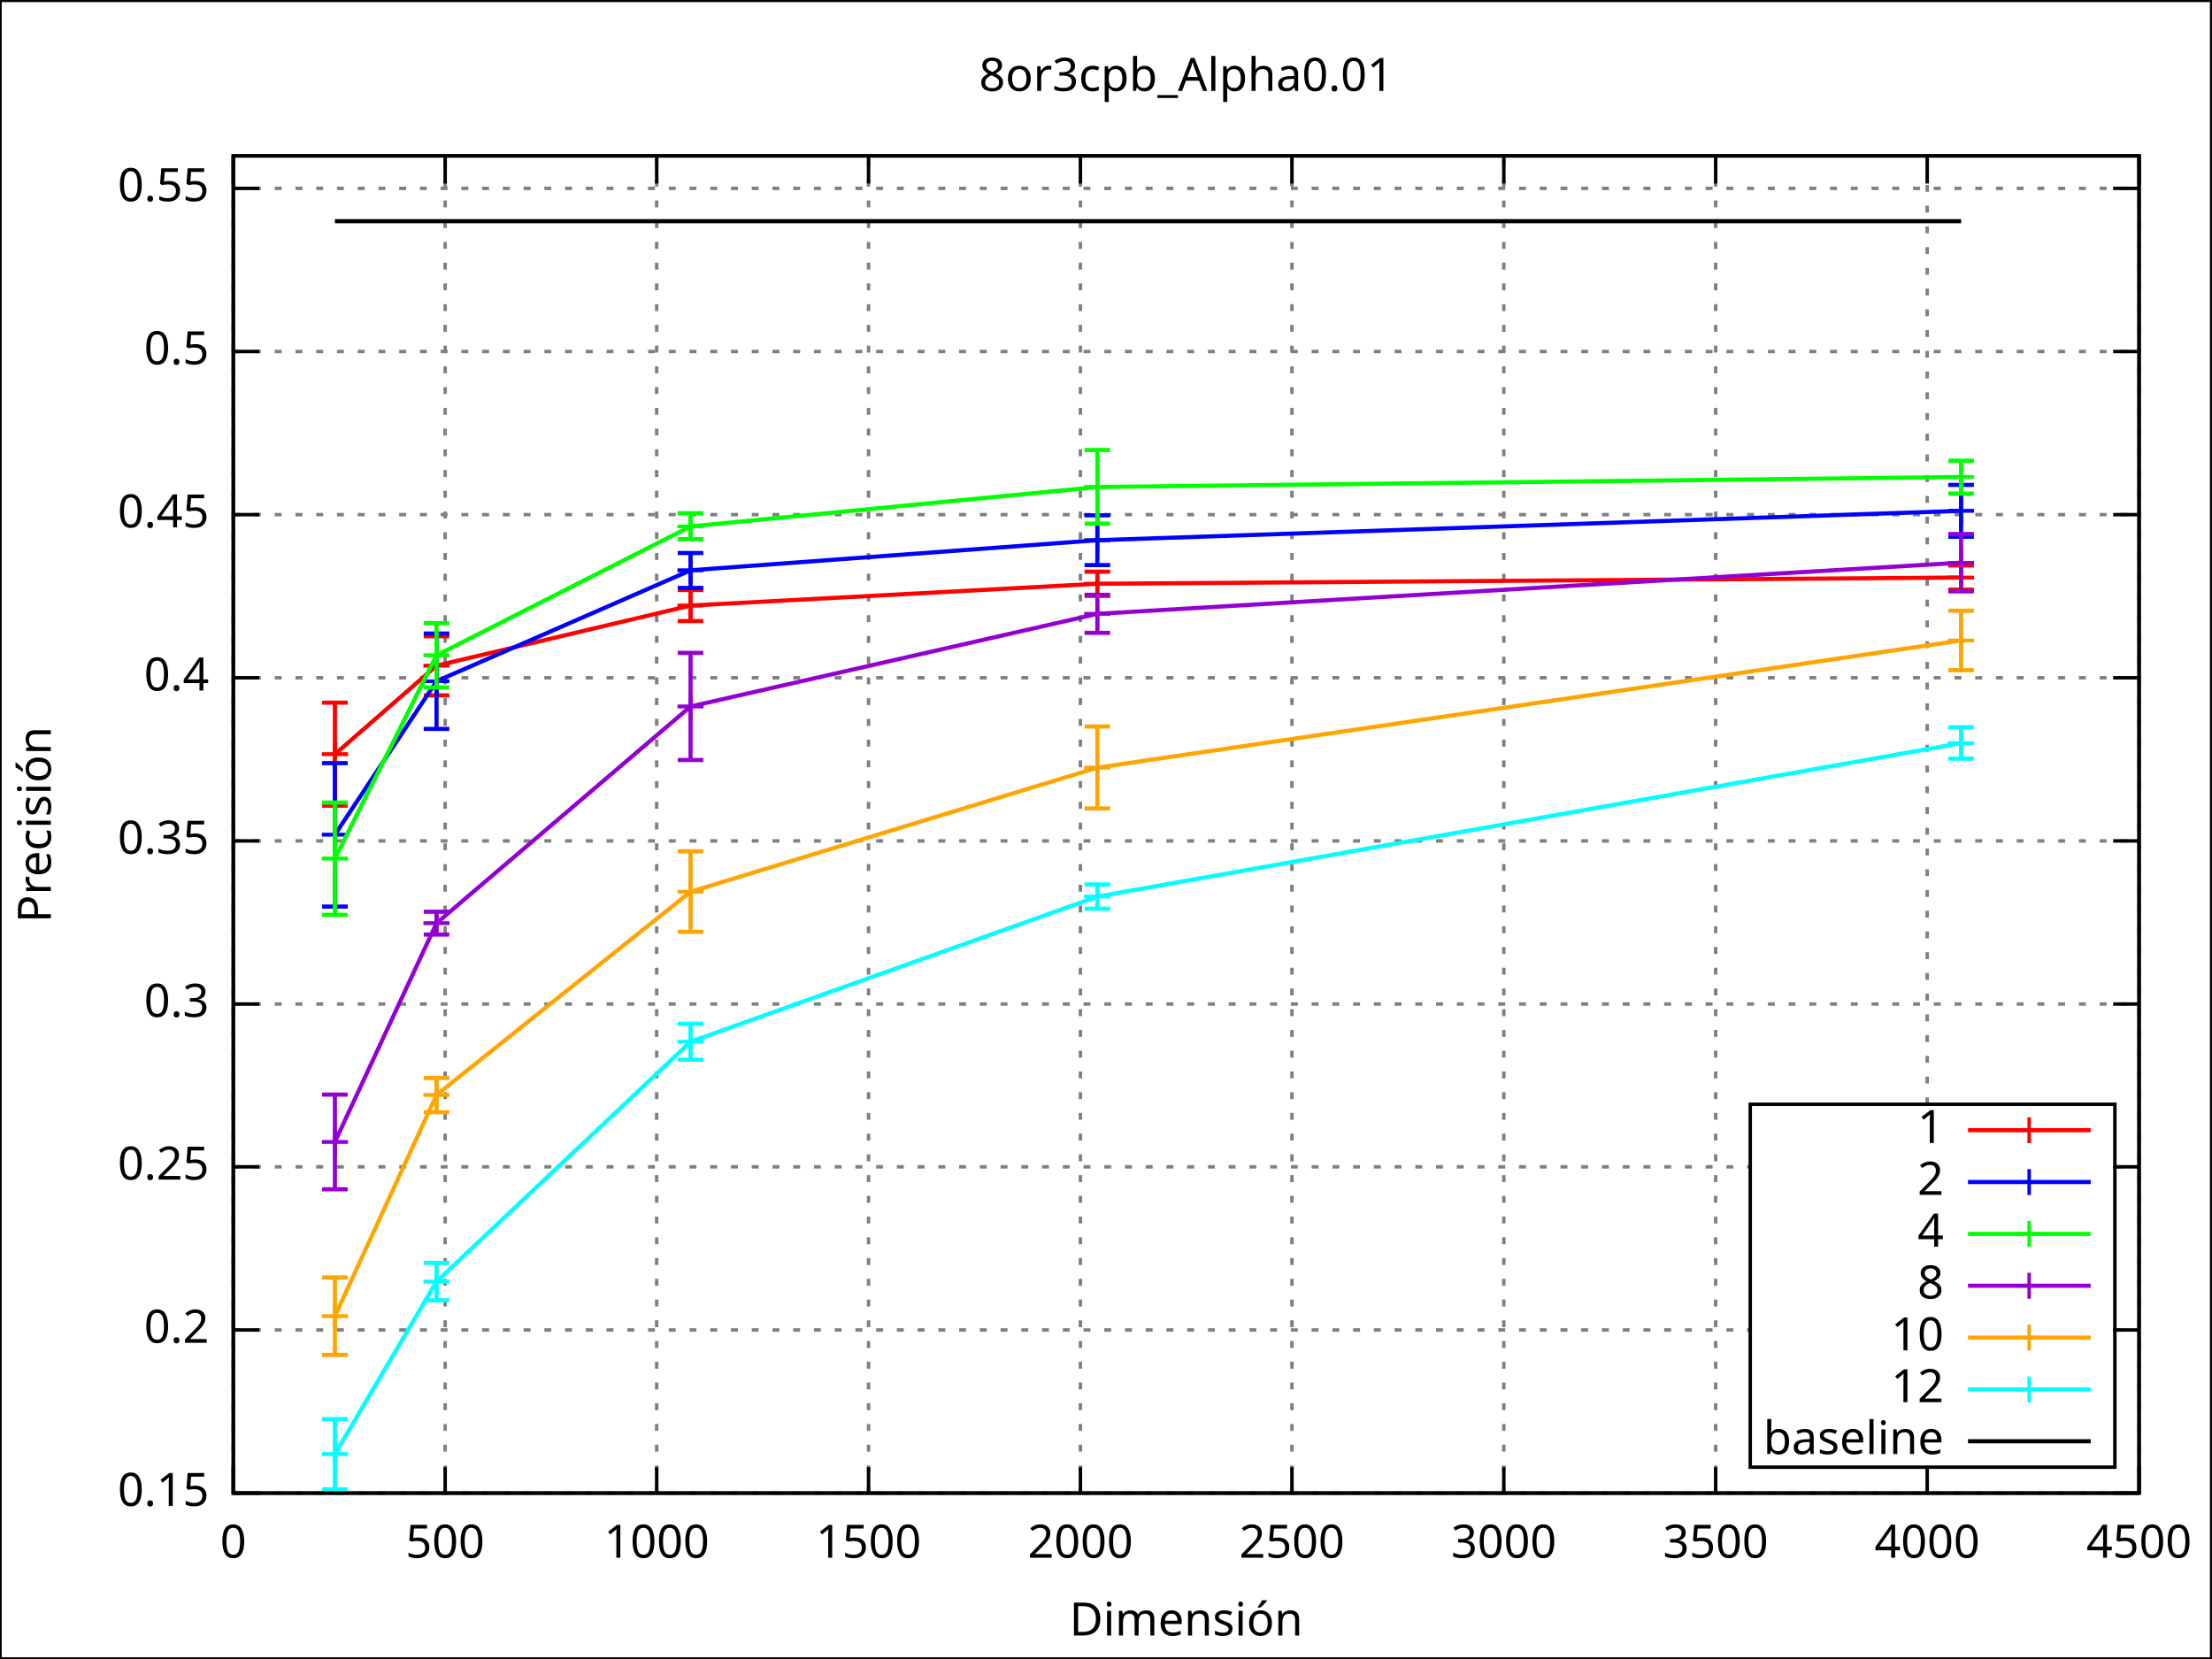
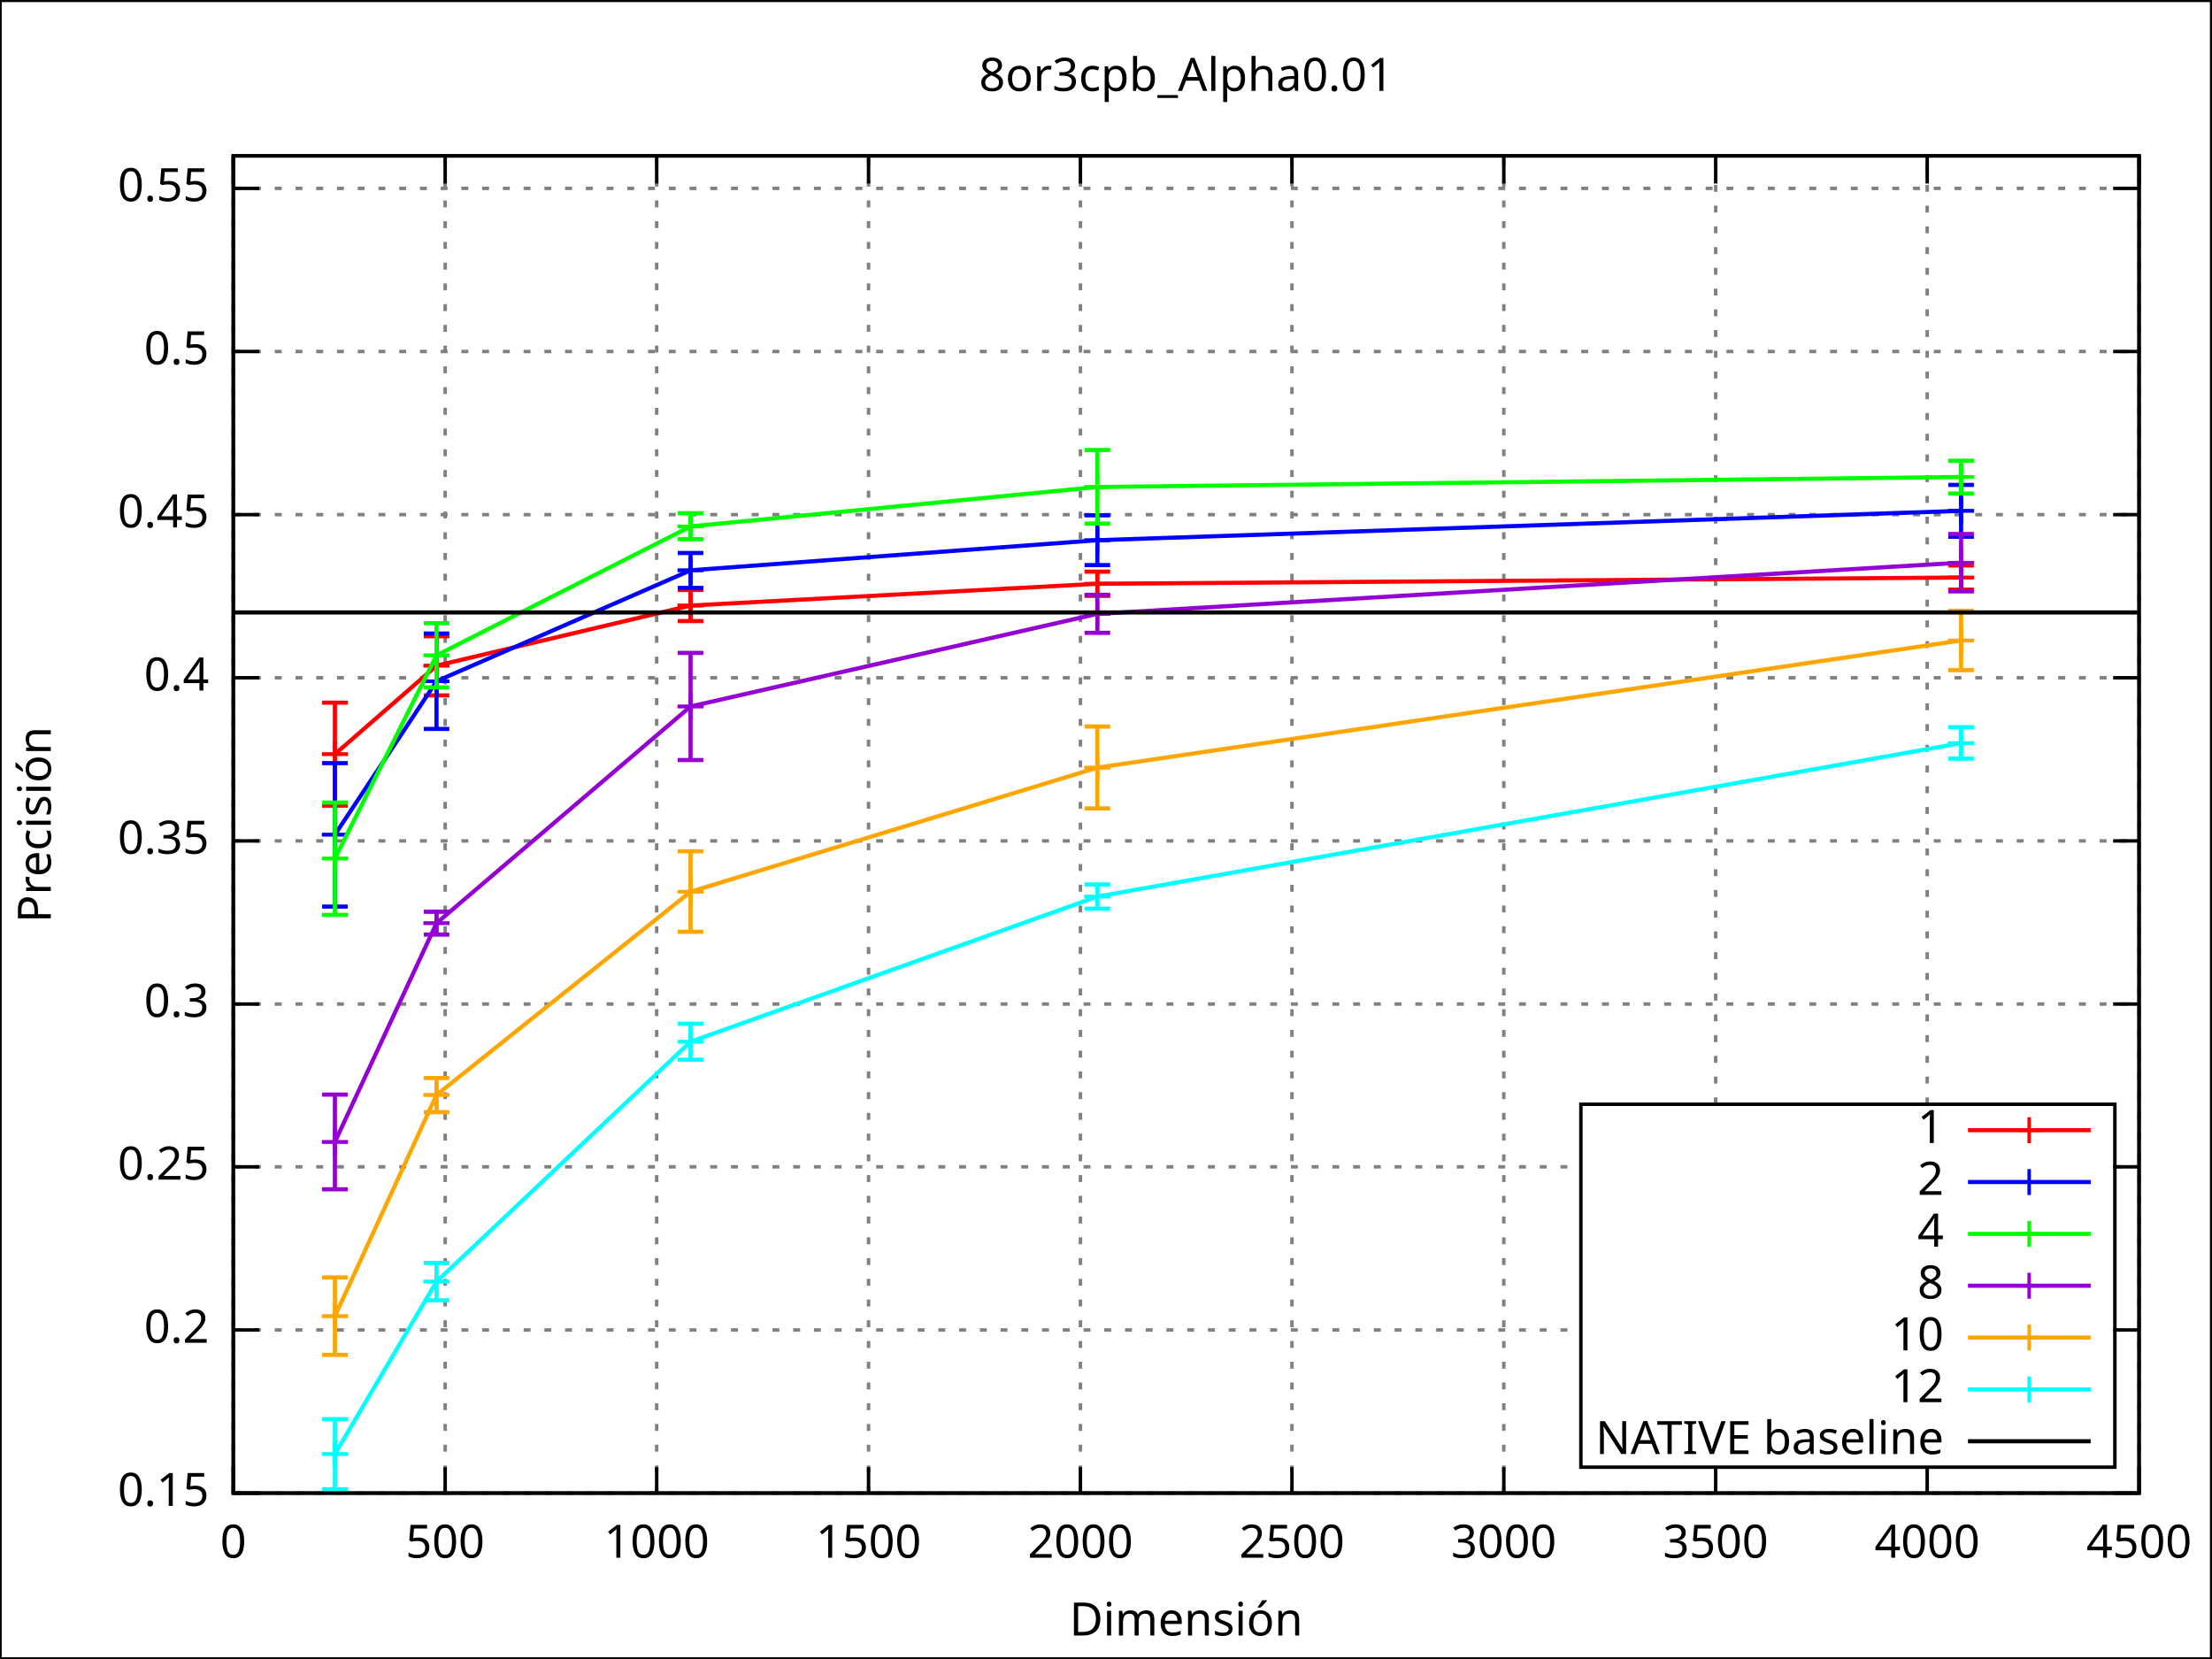
<svg xmlns="http://www.w3.org/2000/svg" xmlns:xlink="http://www.w3.org/1999/xlink" width="640" height="480" viewBox="0 0 640 480">
  <g id="gnuplot_canvas">
    <rect x="0" y="0" width="640" height="480" fill="none" />
    <defs>
      <circle id="gpDot" r="0.5" stroke-width="0.5" />
      <path id="gpPt0" stroke-width="0.267" stroke="currentColor" d="M-1,0 h2 M0,-1 v2" />
      <path id="gpPt1" stroke-width="0.267" stroke="currentColor" d="M-1,-1 L1,1 M1,-1 L-1,1" />
      <path id="gpPt2" stroke-width="0.267" stroke="currentColor" d="M-1,0 L1,0 M0,-1 L0,1 M-1,-1 L1,1 M-1,1 L1,-1" />
      <rect id="gpPt3" stroke-width="0.267" stroke="currentColor" x="-1" y="-1" width="2" height="2" />
      <rect id="gpPt4" stroke-width="0.267" stroke="currentColor" fill="currentColor" x="-1" y="-1" width="2" height="2" />
      <circle id="gpPt5" stroke-width="0.267" stroke="currentColor" cx="0" cy="0" r="1" />
      <use xlink:href="#gpPt5" id="gpPt6" fill="currentColor" stroke="none" />
      <path id="gpPt7" stroke-width="0.267" stroke="currentColor" d="M0,-1.33 L-1.33,0.67 L1.33,0.67 z" />
      <use xlink:href="#gpPt7" id="gpPt8" fill="currentColor" stroke="none" />
      <use xlink:href="#gpPt7" id="gpPt9" stroke="currentColor" transform="rotate(180)" />
      <use xlink:href="#gpPt9" id="gpPt10" fill="currentColor" stroke="none" />
      <use xlink:href="#gpPt3" id="gpPt11" stroke="currentColor" transform="rotate(45)" />
      <use xlink:href="#gpPt11" id="gpPt12" fill="currentColor" stroke="none" />
    </defs>
    <g style="fill:none; color:white; stroke:currentColor; stroke-width:1.00; stroke-linecap:butt; stroke-linejoin:miter">
</g>
    <g style="fill:none; color:black; stroke:currentColor; stroke-width:1.00; stroke-linecap:butt; stroke-linejoin:miter">
      <g style="stroke:none; shape-rendering:crispEdges">
        <polygon fill="rgb(255, 255, 255)" points="0.0,480.0 639.9,480.0 639.9,0.1 0.0,0.1 " />
      </g>
      <path stroke="black" d="M0.0,480.0 L0.0,0.1 L639.9,0.1 L639.9,480.0 L0.0,480.0  h0.01" />
    </g>
    <g style="fill:none; color:gray; stroke:currentColor; stroke-width:1.00; stroke-linecap:butt; stroke-linejoin:miter">
      <path stroke="gray" stroke-dasharray=" 2,4" class="gridline" d="M67.5,432.0 L618.9,432.0  h0.01" />
    </g>
    <g style="fill:none; color:black; stroke:currentColor; stroke-width:1.00; stroke-linecap:butt; stroke-linejoin:miter">
      <path stroke="black" d="M67.5,432.0 L75.0,432.0 M618.9,432.0 L611.4,432.0  h0.01" />
      <g transform="translate(60.5,435.7)" style="stroke:none; fill:black; font-family:Verdana; font-size:10.00pt; text-anchor:end">
        <text> 0.15</text>
      </g>
    </g>
    <g style="fill:none; color:gray; stroke:currentColor; stroke-width:1.00; stroke-linecap:butt; stroke-linejoin:miter">
-       <path stroke="gray" stroke-dasharray=" 2,4" class="gridline" d="M67.5,384.8 L506.4,384.8 M611.9,384.8 L618.9,384.8  h0.01" />
+       <path stroke="gray" stroke-dasharray=" 2,4" class="gridline" d="M67.5,384.8 L457.4,384.8 M611.9,384.8 L618.9,384.8  h0.01" />
    </g>
    <g style="fill:none; color:black; stroke:currentColor; stroke-width:1.00; stroke-linecap:butt; stroke-linejoin:miter">
      <path stroke="black" d="M67.5,384.8 L75.0,384.8 M618.9,384.8 L611.4,384.8  h0.01" />
      <g transform="translate(60.5,388.5)" style="stroke:none; fill:black; font-family:Verdana; font-size:10.00pt; text-anchor:end">
        <text> 0.2</text>
      </g>
    </g>
    <g style="fill:none; color:gray; stroke:currentColor; stroke-width:1.00; stroke-linecap:butt; stroke-linejoin:miter">
-       <path stroke="gray" stroke-dasharray=" 2,4" class="gridline" d="M67.5,337.6 L506.4,337.6 M611.9,337.6 L618.9,337.6  h0.01" />
+       <path stroke="gray" stroke-dasharray=" 2,4" class="gridline" d="M67.5,337.6 L457.4,337.6 M611.9,337.6 L618.9,337.6  h0.01" />
    </g>
    <g style="fill:none; color:black; stroke:currentColor; stroke-width:1.00; stroke-linecap:butt; stroke-linejoin:miter">
      <path stroke="black" d="M67.5,337.6 L75.0,337.6 M618.9,337.6 L611.4,337.6  h0.01" />
      <g transform="translate(60.5,341.3)" style="stroke:none; fill:black; font-family:Verdana; font-size:10.00pt; text-anchor:end">
        <text> 0.25</text>
      </g>
    </g>
    <g style="fill:none; color:gray; stroke:currentColor; stroke-width:1.00; stroke-linecap:butt; stroke-linejoin:miter">
      <path stroke="gray" stroke-dasharray=" 2,4" class="gridline" d="M67.5,290.5 L618.9,290.5  h0.01" />
    </g>
    <g style="fill:none; color:black; stroke:currentColor; stroke-width:1.00; stroke-linecap:butt; stroke-linejoin:miter">
      <path stroke="black" d="M67.5,290.5 L75.0,290.5 M618.9,290.5 L611.4,290.5  h0.01" />
      <g transform="translate(60.5,294.2)" style="stroke:none; fill:black; font-family:Verdana; font-size:10.00pt; text-anchor:end">
        <text> 0.3</text>
      </g>
    </g>
    <g style="fill:none; color:gray; stroke:currentColor; stroke-width:1.00; stroke-linecap:butt; stroke-linejoin:miter">
      <path stroke="gray" stroke-dasharray=" 2,4" class="gridline" d="M67.5,243.3 L618.9,243.3  h0.01" />
    </g>
    <g style="fill:none; color:black; stroke:currentColor; stroke-width:1.00; stroke-linecap:butt; stroke-linejoin:miter">
      <path stroke="black" d="M67.5,243.3 L75.0,243.3 M618.9,243.3 L611.4,243.3  h0.01" />
      <g transform="translate(60.5,247.0)" style="stroke:none; fill:black; font-family:Verdana; font-size:10.00pt; text-anchor:end">
        <text> 0.35</text>
      </g>
    </g>
    <g style="fill:none; color:gray; stroke:currentColor; stroke-width:1.00; stroke-linecap:butt; stroke-linejoin:miter">
      <path stroke="gray" stroke-dasharray=" 2,4" class="gridline" d="M67.5,196.1 L618.9,196.1  h0.01" />
    </g>
    <g style="fill:none; color:black; stroke:currentColor; stroke-width:1.00; stroke-linecap:butt; stroke-linejoin:miter">
      <path stroke="black" d="M67.5,196.1 L75.0,196.1 M618.9,196.1 L611.4,196.1  h0.01" />
      <g transform="translate(60.5,199.8)" style="stroke:none; fill:black; font-family:Verdana; font-size:10.00pt; text-anchor:end">
        <text> 0.4</text>
      </g>
    </g>
    <g style="fill:none; color:gray; stroke:currentColor; stroke-width:1.00; stroke-linecap:butt; stroke-linejoin:miter">
      <path stroke="gray" stroke-dasharray=" 2,4" class="gridline" d="M67.5,148.9 L618.9,148.9  h0.01" />
    </g>
    <g style="fill:none; color:black; stroke:currentColor; stroke-width:1.00; stroke-linecap:butt; stroke-linejoin:miter">
      <path stroke="black" d="M67.5,148.9 L75.0,148.9 M618.9,148.9 L611.4,148.9  h0.01" />
      <g transform="translate(60.5,152.6)" style="stroke:none; fill:black; font-family:Verdana; font-size:10.00pt; text-anchor:end">
        <text> 0.45</text>
      </g>
    </g>
    <g style="fill:none; color:gray; stroke:currentColor; stroke-width:1.00; stroke-linecap:butt; stroke-linejoin:miter">
      <path stroke="gray" stroke-dasharray=" 2,4" class="gridline" d="M67.5,101.7 L618.9,101.7  h0.01" />
    </g>
    <g style="fill:none; color:black; stroke:currentColor; stroke-width:1.00; stroke-linecap:butt; stroke-linejoin:miter">
      <path stroke="black" d="M67.5,101.7 L75.0,101.7 M618.9,101.7 L611.4,101.7  h0.01" />
      <g transform="translate(60.5,105.4)" style="stroke:none; fill:black; font-family:Verdana; font-size:10.00pt; text-anchor:end">
        <text> 0.5</text>
      </g>
    </g>
    <g style="fill:none; color:gray; stroke:currentColor; stroke-width:1.00; stroke-linecap:butt; stroke-linejoin:miter">
      <path stroke="gray" stroke-dasharray=" 2,4" class="gridline" d="M67.5,54.5 L618.9,54.5  h0.01" />
    </g>
    <g style="fill:none; color:black; stroke:currentColor; stroke-width:1.00; stroke-linecap:butt; stroke-linejoin:miter">
      <path stroke="black" d="M67.5,54.5 L75.0,54.5 M618.9,54.5 L611.4,54.5  h0.01" />
      <g transform="translate(60.5,58.2)" style="stroke:none; fill:black; font-family:Verdana; font-size:10.00pt; text-anchor:end">
        <text> 0.55</text>
      </g>
    </g>
    <g style="fill:none; color:gray; stroke:currentColor; stroke-width:1.00; stroke-linecap:butt; stroke-linejoin:miter">
      <path stroke="gray" stroke-dasharray=" 2,4" class="gridline" d="M67.5,432.0 L67.5,45.1  h0.01" />
    </g>
    <g style="fill:none; color:black; stroke:currentColor; stroke-width:1.00; stroke-linecap:butt; stroke-linejoin:miter">
      <path stroke="black" d="M67.5,432.0 L67.5,424.5 M67.5,45.1 L67.5,52.6  h0.01" />
      <g transform="translate(67.5,450.7)" style="stroke:none; fill:black; font-family:Verdana; font-size:10.00pt; text-anchor:middle">
        <text> 0</text>
      </g>
    </g>
    <g style="fill:none; color:gray; stroke:currentColor; stroke-width:1.00; stroke-linecap:butt; stroke-linejoin:miter">
      <path stroke="gray" stroke-dasharray=" 2,4" class="gridline" d="M128.8,432.0 L128.8,45.1  h0.01" />
    </g>
    <g style="fill:none; color:black; stroke:currentColor; stroke-width:1.00; stroke-linecap:butt; stroke-linejoin:miter">
      <path stroke="black" d="M128.8,432.0 L128.8,424.5 M128.8,45.1 L128.8,52.6  h0.01" />
      <g transform="translate(128.8,450.7)" style="stroke:none; fill:black; font-family:Verdana; font-size:10.00pt; text-anchor:middle">
        <text> 500</text>
      </g>
    </g>
    <g style="fill:none; color:gray; stroke:currentColor; stroke-width:1.00; stroke-linecap:butt; stroke-linejoin:miter">
      <path stroke="gray" stroke-dasharray=" 2,4" class="gridline" d="M190.0,432.0 L190.0,45.1  h0.01" />
    </g>
    <g style="fill:none; color:black; stroke:currentColor; stroke-width:1.00; stroke-linecap:butt; stroke-linejoin:miter">
      <path stroke="black" d="M190.0,432.0 L190.0,424.5 M190.0,45.1 L190.0,52.6  h0.01" />
      <g transform="translate(190.0,450.7)" style="stroke:none; fill:black; font-family:Verdana; font-size:10.00pt; text-anchor:middle">
        <text> 1000</text>
      </g>
    </g>
    <g style="fill:none; color:gray; stroke:currentColor; stroke-width:1.00; stroke-linecap:butt; stroke-linejoin:miter">
      <path stroke="gray" stroke-dasharray=" 2,4" class="gridline" d="M251.3,432.0 L251.3,45.1  h0.01" />
    </g>
    <g style="fill:none; color:black; stroke:currentColor; stroke-width:1.00; stroke-linecap:butt; stroke-linejoin:miter">
      <path stroke="black" d="M251.3,432.0 L251.3,424.5 M251.3,45.1 L251.3,52.6  h0.01" />
      <g transform="translate(251.3,450.7)" style="stroke:none; fill:black; font-family:Verdana; font-size:10.00pt; text-anchor:middle">
        <text> 1500</text>
      </g>
    </g>
    <g style="fill:none; color:gray; stroke:currentColor; stroke-width:1.00; stroke-linecap:butt; stroke-linejoin:miter">
      <path stroke="gray" stroke-dasharray=" 2,4" class="gridline" d="M312.6,432.0 L312.6,45.1  h0.01" />
    </g>
    <g style="fill:none; color:black; stroke:currentColor; stroke-width:1.00; stroke-linecap:butt; stroke-linejoin:miter">
      <path stroke="black" d="M312.6,432.0 L312.6,424.5 M312.6,45.1 L312.6,52.6  h0.01" />
      <g transform="translate(312.6,450.7)" style="stroke:none; fill:black; font-family:Verdana; font-size:10.00pt; text-anchor:middle">
        <text> 2000</text>
      </g>
    </g>
    <g style="fill:none; color:gray; stroke:currentColor; stroke-width:1.00; stroke-linecap:butt; stroke-linejoin:miter">
      <path stroke="gray" stroke-dasharray=" 2,4" class="gridline" d="M373.8,432.0 L373.8,45.1  h0.01" />
    </g>
    <g style="fill:none; color:black; stroke:currentColor; stroke-width:1.00; stroke-linecap:butt; stroke-linejoin:miter">
      <path stroke="black" d="M373.8,432.0 L373.8,424.5 M373.8,45.1 L373.8,52.6  h0.01" />
      <g transform="translate(373.8,450.7)" style="stroke:none; fill:black; font-family:Verdana; font-size:10.00pt; text-anchor:middle">
        <text> 2500</text>
      </g>
    </g>
    <g style="fill:none; color:gray; stroke:currentColor; stroke-width:1.00; stroke-linecap:butt; stroke-linejoin:miter">
      <path stroke="gray" stroke-dasharray=" 2,4" class="gridline" d="M435.1,432.0 L435.1,45.1  h0.01" />
    </g>
    <g style="fill:none; color:black; stroke:currentColor; stroke-width:1.00; stroke-linecap:butt; stroke-linejoin:miter">
      <path stroke="black" d="M435.1,432.0 L435.1,424.5 M435.1,45.1 L435.1,52.6  h0.01" />
      <g transform="translate(435.1,450.7)" style="stroke:none; fill:black; font-family:Verdana; font-size:10.00pt; text-anchor:middle">
        <text> 3000</text>
      </g>
    </g>
    <g style="fill:none; color:gray; stroke:currentColor; stroke-width:1.00; stroke-linecap:butt; stroke-linejoin:miter">
-       <path stroke="gray" stroke-dasharray=" 2,4" class="gridline" d="M496.4,432.0 L496.4,45.1  h0.01" />
+       <path stroke="gray" stroke-dasharray=" 2,4" class="gridline" d="M496.4,432.0 L496.4,424.5 M496.4,319.5 L496.4,45.1  h0.01" />
    </g>
    <g style="fill:none; color:black; stroke:currentColor; stroke-width:1.00; stroke-linecap:butt; stroke-linejoin:miter">
      <path stroke="black" d="M496.4,432.0 L496.4,424.5 M496.4,45.1 L496.4,52.6  h0.01" />
      <g transform="translate(496.4,450.7)" style="stroke:none; fill:black; font-family:Verdana; font-size:10.00pt; text-anchor:middle">
        <text> 3500</text>
      </g>
    </g>
    <g style="fill:none; color:gray; stroke:currentColor; stroke-width:1.00; stroke-linecap:butt; stroke-linejoin:miter">
      <path stroke="gray" stroke-dasharray=" 2,4" class="gridline" d="M557.6,432.0 L557.6,424.5 M557.6,319.5 L557.6,45.1  h0.01" />
    </g>
    <g style="fill:none; color:black; stroke:currentColor; stroke-width:1.00; stroke-linecap:butt; stroke-linejoin:miter">
      <path stroke="black" d="M557.6,432.0 L557.6,424.5 M557.6,45.1 L557.6,52.6  h0.01" />
      <g transform="translate(557.6,450.7)" style="stroke:none; fill:black; font-family:Verdana; font-size:10.00pt; text-anchor:middle">
        <text> 4000</text>
      </g>
    </g>
    <g style="fill:none; color:gray; stroke:currentColor; stroke-width:1.00; stroke-linecap:butt; stroke-linejoin:miter">
      <path stroke="gray" stroke-dasharray=" 2,4" class="gridline" d="M618.9,432.0 L618.9,45.1  h0.01" />
    </g>
    <g style="fill:none; color:black; stroke:currentColor; stroke-width:1.00; stroke-linecap:butt; stroke-linejoin:miter">
      <path stroke="black" d="M618.9,432.0 L618.9,424.5 M618.9,45.1 L618.9,52.6  h0.01" />
      <g transform="translate(618.9,450.7)" style="stroke:none; fill:black; font-family:Verdana; font-size:10.00pt; text-anchor:middle">
        <text> 4500</text>
      </g>
      <path stroke="black" d="M67.5,45.1 L67.5,432.0 L618.9,432.0 L618.9,45.1 L67.5,45.1 Z  h0.01" />
      <g transform="translate(14.7,238.6) rotate(270)" style="stroke:none; fill:black; font-family:Verdana; font-size:10.00pt; text-anchor:middle">
        <text>Precisión</text>
      </g>
      <g transform="translate(343.2,473.2)" style="stroke:none; fill:black; font-family:Verdana; font-size:10.00pt; text-anchor:middle">
        <text>Dimensión</text>
      </g>
      <g transform="translate(343.2,26.3)" style="stroke:none; fill:black; font-family:Verdana; font-size:10.00pt; text-anchor:middle">
        <text>8or3cpb_Alpha0.01</text>
      </g>
-       <path stroke="black" d="M506.4,424.5 L506.4,319.5 L611.9,319.5 L611.9,424.5 L506.4,424.5 Z  h0.01" />
+       <path stroke="black" d="M457.4,424.5 L457.4,319.5 L611.9,319.5 L611.9,424.5 L457.4,424.5 Z  h0.01" />
    </g>
    <g id="gnuplot_plot_1">
      <g style="fill:none; color:white; stroke:black; stroke-width:1.20; stroke-linecap:butt; stroke-linejoin:miter">
</g>
      <g style="fill:none; color:red; stroke:currentColor; stroke-width:1.20; stroke-linecap:butt; stroke-linejoin:miter">
        <g transform="translate(562.4,330.7)" style="stroke:none; fill:black; font-family:Verdana; font-size:10.00pt; text-anchor:end">
          <text>1</text>
        </g>
        <path stroke="rgb(255,   0,   0)" d="M569.4,327.0 L604.9,327.0 M96.9,218.2 L126.3,192.6 L199.8,175.2 L317.5,168.9 L567.4,167.1  h0.01" />
        <use xlink:href="#gpPt0" transform="translate(96.9,218.2) scale(3.75)" color="rgb(255,   0,   0)" />
        <use xlink:href="#gpPt0" transform="translate(126.3,192.6) scale(3.75)" color="rgb(255,   0,   0)" />
        <use xlink:href="#gpPt0" transform="translate(199.8,175.2) scale(3.75)" color="rgb(255,   0,   0)" />
        <use xlink:href="#gpPt0" transform="translate(317.5,168.9) scale(3.75)" color="rgb(255,   0,   0)" />
        <use xlink:href="#gpPt0" transform="translate(567.4,167.1) scale(3.75)" color="rgb(255,   0,   0)" />
        <use xlink:href="#gpPt0" transform="translate(587.1,327.0) scale(3.75)" color="rgb(255,   0,   0)" />
      </g>
    </g>
    <g id="gnuplot_plot_2">
      <g style="fill:none; color:red; stroke:currentColor; stroke-width:1.20; stroke-linecap:butt; stroke-linejoin:miter">
        <path stroke="rgb(255,   0,   0)" d="M96.9,233.1 L96.9,203.3 M93.2,233.1 L100.6,233.1 M93.2,203.3 L100.6,203.3 M126.3,201.2 L126.3,184.1    M122.6,201.2 L130.0,201.2 M122.6,184.1 L130.0,184.1 M199.8,179.7 L199.8,170.7 M196.1,179.7 L203.5,179.7    M196.1,170.7 L203.5,170.7 M317.5,172.4 L317.5,165.4 M313.8,172.4 L321.2,172.4 M313.8,165.4 L321.2,165.4    M567.4,170.6 L567.4,163.6 M563.7,170.6 L571.1,170.6 M563.7,163.6 L571.1,163.6  h0.01" />
        <use xlink:href="#gpPt0" transform="translate(96.9,218.2) scale(3.75)" color="rgb(255,   0,   0)" />
        <use xlink:href="#gpPt0" transform="translate(126.3,192.6) scale(3.75)" color="rgb(255,   0,   0)" />
        <use xlink:href="#gpPt0" transform="translate(199.8,175.2) scale(3.75)" color="rgb(255,   0,   0)" />
        <use xlink:href="#gpPt0" transform="translate(317.5,168.9) scale(3.75)" color="rgb(255,   0,   0)" />
        <use xlink:href="#gpPt0" transform="translate(567.4,167.1) scale(3.75)" color="rgb(255,   0,   0)" />
      </g>
    </g>
    <g id="gnuplot_plot_3">
      <g style="fill:none; color:red; stroke:currentColor; stroke-width:1.20; stroke-linecap:butt; stroke-linejoin:miter">
        <g transform="translate(562.4,345.7)" style="stroke:none; fill:black; font-family:Verdana; font-size:10.00pt; text-anchor:end">
          <text>2</text>
        </g>
        <path stroke="rgb(  0,   0, 255)" d="M569.4,342.0 L604.9,342.0 M96.9,241.5 L126.3,197.1 L199.8,165.0 L317.5,156.3 L567.4,147.8  h0.01" />
        <use xlink:href="#gpPt0" transform="translate(96.9,241.5) scale(3.75)" color="rgb(  0,   0, 255)" />
        <use xlink:href="#gpPt0" transform="translate(126.3,197.1) scale(3.75)" color="rgb(  0,   0, 255)" />
        <use xlink:href="#gpPt0" transform="translate(199.8,165.0) scale(3.75)" color="rgb(  0,   0, 255)" />
        <use xlink:href="#gpPt0" transform="translate(317.5,156.3) scale(3.75)" color="rgb(  0,   0, 255)" />
        <use xlink:href="#gpPt0" transform="translate(567.4,147.8) scale(3.75)" color="rgb(  0,   0, 255)" />
        <use xlink:href="#gpPt0" transform="translate(587.1,342.0) scale(3.75)" color="rgb(  0,   0, 255)" />
      </g>
    </g>
    <g id="gnuplot_plot_4">
      <g style="fill:none; color:red; stroke:currentColor; stroke-width:1.20; stroke-linecap:butt; stroke-linejoin:miter">
        <path stroke="rgb(  0,   0, 255)" d="M96.9,262.3 L96.9,220.8 M93.2,262.3 L100.6,262.3 M93.2,220.8 L100.6,220.8 M126.3,210.9 L126.3,183.3    M122.6,210.9 L130.0,210.9 M122.6,183.3 L130.0,183.3 M199.8,170.1 L199.8,160.0 M196.1,170.1 L203.5,170.1    M196.1,160.0 L203.5,160.0 M317.5,163.5 L317.5,149.1 M313.8,163.5 L321.2,163.5 M313.8,149.1 L321.2,149.1    M567.4,155.3 L567.4,140.3 M563.7,155.3 L571.1,155.3 M563.7,140.3 L571.1,140.3  h0.01" />
        <use xlink:href="#gpPt0" transform="translate(96.9,241.5) scale(3.75)" color="rgb(  0,   0, 255)" />
        <use xlink:href="#gpPt0" transform="translate(126.3,197.1) scale(3.75)" color="rgb(  0,   0, 255)" />
        <use xlink:href="#gpPt0" transform="translate(199.8,165.0) scale(3.75)" color="rgb(  0,   0, 255)" />
        <use xlink:href="#gpPt0" transform="translate(317.5,156.3) scale(3.75)" color="rgb(  0,   0, 255)" />
        <use xlink:href="#gpPt0" transform="translate(567.4,147.8) scale(3.75)" color="rgb(  0,   0, 255)" />
      </g>
    </g>
    <g id="gnuplot_plot_5">
      <g style="fill:none; color:red; stroke:currentColor; stroke-width:1.20; stroke-linecap:butt; stroke-linejoin:miter">
        <g transform="translate(562.4,360.7)" style="stroke:none; fill:black; font-family:Verdana; font-size:10.00pt; text-anchor:end">
          <text>4</text>
        </g>
        <path stroke="rgb(  0, 255,   0)" d="M569.4,357.0 L604.9,357.0 M96.9,248.4 L126.3,189.6 L199.8,152.3 L317.5,140.9 L567.4,138.0  h0.01" />
        <use xlink:href="#gpPt0" transform="translate(96.9,248.4) scale(3.75)" color="rgb(  0, 255,   0)" />
        <use xlink:href="#gpPt0" transform="translate(126.3,189.6) scale(3.75)" color="rgb(  0, 255,   0)" />
        <use xlink:href="#gpPt0" transform="translate(199.8,152.3) scale(3.75)" color="rgb(  0, 255,   0)" />
        <use xlink:href="#gpPt0" transform="translate(317.5,140.9) scale(3.75)" color="rgb(  0, 255,   0)" />
        <use xlink:href="#gpPt0" transform="translate(567.4,138.0) scale(3.75)" color="rgb(  0, 255,   0)" />
        <use xlink:href="#gpPt0" transform="translate(587.1,357.0) scale(3.75)" color="rgb(  0, 255,   0)" />
      </g>
    </g>
    <g id="gnuplot_plot_6">
      <g style="fill:none; color:red; stroke:currentColor; stroke-width:1.20; stroke-linecap:butt; stroke-linejoin:miter">
        <path stroke="rgb(  0, 255,   0)" d="M96.9,264.7 L96.9,232.2 M93.2,264.7 L100.6,264.7 M93.2,232.2 L100.6,232.2 M126.3,198.9 L126.3,180.3    M122.6,198.9 L130.0,198.9 M122.6,180.3 L130.0,180.3 M199.8,156.0 L199.8,148.5 M196.1,156.0 L203.5,156.0    M196.1,148.5 L203.5,148.5 M317.5,151.5 L317.5,130.2 M313.8,151.5 L321.2,151.5 M313.8,130.2 L321.2,130.2    M567.4,142.8 L567.4,133.3 M563.7,142.8 L571.1,142.8 M563.7,133.3 L571.1,133.3  h0.01" />
        <use xlink:href="#gpPt0" transform="translate(96.9,248.4) scale(3.75)" color="rgb(  0, 255,   0)" />
        <use xlink:href="#gpPt0" transform="translate(126.3,189.6) scale(3.75)" color="rgb(  0, 255,   0)" />
        <use xlink:href="#gpPt0" transform="translate(199.8,152.3) scale(3.75)" color="rgb(  0, 255,   0)" />
        <use xlink:href="#gpPt0" transform="translate(317.5,140.9) scale(3.75)" color="rgb(  0, 255,   0)" />
        <use xlink:href="#gpPt0" transform="translate(567.4,138.0) scale(3.75)" color="rgb(  0, 255,   0)" />
      </g>
    </g>
    <g id="gnuplot_plot_7">
      <g style="fill:none; color:red; stroke:currentColor; stroke-width:1.20; stroke-linecap:butt; stroke-linejoin:miter">
        <g transform="translate(562.4,375.7)" style="stroke:none; fill:black; font-family:Verdana; font-size:10.00pt; text-anchor:end">
          <text>8</text>
        </g>
        <path stroke="rgb(148,   0, 211)" d="M569.4,372.0 L604.9,372.0 M96.9,330.4 L126.3,267.1 L199.8,204.4 L317.5,177.6 L567.4,162.8  h0.01" />
        <use xlink:href="#gpPt0" transform="translate(96.9,330.4) scale(3.75)" color="rgb(148,   0, 211)" />
        <use xlink:href="#gpPt0" transform="translate(126.3,267.1) scale(3.75)" color="rgb(148,   0, 211)" />
        <use xlink:href="#gpPt0" transform="translate(199.8,204.4) scale(3.75)" color="rgb(148,   0, 211)" />
        <use xlink:href="#gpPt0" transform="translate(317.5,177.6) scale(3.75)" color="rgb(148,   0, 211)" />
        <use xlink:href="#gpPt0" transform="translate(567.4,162.8) scale(3.75)" color="rgb(148,   0, 211)" />
        <use xlink:href="#gpPt0" transform="translate(587.1,372.0) scale(3.75)" color="rgb(148,   0, 211)" />
      </g>
    </g>
    <g id="gnuplot_plot_8">
      <g style="fill:none; color:red; stroke:currentColor; stroke-width:1.20; stroke-linecap:butt; stroke-linejoin:miter">
        <path stroke="rgb(148,   0, 211)" d="M96.9,344.1 L96.9,316.7 M93.2,344.1 L100.6,344.1 M93.2,316.7 L100.6,316.7 M126.3,270.4 L126.3,263.8    M122.6,270.4 L130.0,270.4 M122.6,263.8 L130.0,263.8 M199.8,219.9 L199.8,188.9 M196.1,219.9 L203.5,219.9    M196.1,188.9 L203.5,188.9 M317.5,183.1 L317.5,172.1 M313.8,183.1 L321.2,183.1 M313.8,172.1 L321.2,172.1    M567.4,171.1 L567.4,154.5 M563.7,171.1 L571.1,171.1 M563.7,154.5 L571.1,154.5  h0.01" />
        <use xlink:href="#gpPt0" transform="translate(96.9,330.4) scale(3.75)" color="rgb(148,   0, 211)" />
        <use xlink:href="#gpPt0" transform="translate(126.3,267.1) scale(3.75)" color="rgb(148,   0, 211)" />
        <use xlink:href="#gpPt0" transform="translate(199.8,204.4) scale(3.75)" color="rgb(148,   0, 211)" />
        <use xlink:href="#gpPt0" transform="translate(317.5,177.6) scale(3.75)" color="rgb(148,   0, 211)" />
        <use xlink:href="#gpPt0" transform="translate(567.4,162.8) scale(3.75)" color="rgb(148,   0, 211)" />
      </g>
    </g>
    <g id="gnuplot_plot_9">
      <g style="fill:none; color:red; stroke:currentColor; stroke-width:1.20; stroke-linecap:butt; stroke-linejoin:miter">
        <g transform="translate(562.4,390.7)" style="stroke:none; fill:black; font-family:Verdana; font-size:10.00pt; text-anchor:end">
          <text>10</text>
        </g>
        <path stroke="rgb(255, 165,   0)" d="M569.4,387.0 L604.9,387.0 M96.9,380.8 L126.3,316.8 L199.8,258.0 L317.5,222.1 L567.4,185.3  h0.01" />
        <use xlink:href="#gpPt0" transform="translate(96.9,380.8) scale(3.75)" color="rgb(255, 165,   0)" />
        <use xlink:href="#gpPt0" transform="translate(126.3,316.8) scale(3.75)" color="rgb(255, 165,   0)" />
        <use xlink:href="#gpPt0" transform="translate(199.8,258.0) scale(3.75)" color="rgb(255, 165,   0)" />
        <use xlink:href="#gpPt0" transform="translate(317.5,222.1) scale(3.75)" color="rgb(255, 165,   0)" />
        <use xlink:href="#gpPt0" transform="translate(567.4,185.3) scale(3.75)" color="rgb(255, 165,   0)" />
        <use xlink:href="#gpPt0" transform="translate(587.1,387.0) scale(3.75)" color="rgb(255, 165,   0)" />
      </g>
    </g>
    <g id="gnuplot_plot_10">
      <g style="fill:none; color:red; stroke:currentColor; stroke-width:1.20; stroke-linecap:butt; stroke-linejoin:miter">
        <path stroke="rgb(255, 165,   0)" d="M96.9,392.0 L96.9,369.6 M93.2,392.0 L100.6,392.0 M93.2,369.6 L100.6,369.6 M126.3,321.8 L126.3,311.9    M122.6,321.8 L130.0,321.8 M122.6,311.9 L130.0,311.9 M199.8,269.6 L199.8,246.3 M196.1,269.6 L203.5,269.6    M196.1,246.3 L203.5,246.3 M317.5,233.9 L317.5,210.2 M313.8,233.9 L321.2,233.9 M313.8,210.2 L321.2,210.2    M567.4,193.9 L567.4,176.7 M563.7,193.9 L571.1,193.9 M563.7,176.7 L571.1,176.7  h0.01" />
        <use xlink:href="#gpPt0" transform="translate(96.9,380.8) scale(3.75)" color="rgb(255, 165,   0)" />
        <use xlink:href="#gpPt0" transform="translate(126.3,316.8) scale(3.75)" color="rgb(255, 165,   0)" />
        <use xlink:href="#gpPt0" transform="translate(199.8,258.0) scale(3.75)" color="rgb(255, 165,   0)" />
        <use xlink:href="#gpPt0" transform="translate(317.5,222.1) scale(3.75)" color="rgb(255, 165,   0)" />
        <use xlink:href="#gpPt0" transform="translate(567.4,185.3) scale(3.75)" color="rgb(255, 165,   0)" />
      </g>
    </g>
    <g id="gnuplot_plot_11">
      <g style="fill:none; color:red; stroke:currentColor; stroke-width:1.20; stroke-linecap:butt; stroke-linejoin:miter">
        <g transform="translate(562.4,405.7)" style="stroke:none; fill:black; font-family:Verdana; font-size:10.00pt; text-anchor:end">
          <text>12</text>
        </g>
        <path stroke="rgb(  0, 255, 255)" d="M569.4,402.0 L604.9,402.0 M96.9,420.7 L126.3,370.8 L199.8,301.4 L317.5,259.4 L567.4,215.0  h0.01" />
        <use xlink:href="#gpPt0" transform="translate(96.9,420.7) scale(3.75)" color="rgb(  0, 255, 255)" />
        <use xlink:href="#gpPt0" transform="translate(126.3,370.8) scale(3.75)" color="rgb(  0, 255, 255)" />
        <use xlink:href="#gpPt0" transform="translate(199.8,301.4) scale(3.75)" color="rgb(  0, 255, 255)" />
        <use xlink:href="#gpPt0" transform="translate(317.5,259.4) scale(3.75)" color="rgb(  0, 255, 255)" />
        <use xlink:href="#gpPt0" transform="translate(567.4,215.0) scale(3.75)" color="rgb(  0, 255, 255)" />
        <use xlink:href="#gpPt0" transform="translate(587.1,402.0) scale(3.75)" color="rgb(  0, 255, 255)" />
      </g>
    </g>
    <g id="gnuplot_plot_12">
      <g style="fill:none; color:red; stroke:currentColor; stroke-width:1.20; stroke-linecap:butt; stroke-linejoin:miter">
        <path stroke="rgb(  0, 255, 255)" d="M96.9,430.9 L96.9,410.6 M93.2,430.9 L100.6,430.9 M93.2,410.6 L100.6,410.6 M126.3,376.2 L126.3,365.4    M122.6,376.2 L130.0,376.2 M122.6,365.4 L130.0,365.4 M199.8,306.6 L199.8,296.2 M196.1,306.6 L203.5,306.6    M196.1,296.2 L203.5,296.2 M317.5,262.9 L317.5,255.9 M313.8,262.9 L321.2,262.9 M313.8,255.9 L321.2,255.9    M567.4,219.5 L567.4,210.4 M563.7,219.5 L571.1,219.5 M563.7,210.4 L571.1,210.4  h0.01" />
        <use xlink:href="#gpPt0" transform="translate(96.9,420.7) scale(3.75)" color="rgb(  0, 255, 255)" />
        <use xlink:href="#gpPt0" transform="translate(126.3,370.8) scale(3.75)" color="rgb(  0, 255, 255)" />
        <use xlink:href="#gpPt0" transform="translate(199.8,301.4) scale(3.75)" color="rgb(  0, 255, 255)" />
        <use xlink:href="#gpPt0" transform="translate(317.5,259.4) scale(3.75)" color="rgb(  0, 255, 255)" />
        <use xlink:href="#gpPt0" transform="translate(567.4,215.0) scale(3.75)" color="rgb(  0, 255, 255)" />
      </g>
    </g>
    <g id="gnuplot_plot_13">
      <g style="fill:none; color:red; stroke:currentColor; stroke-width:1.20; stroke-linecap:butt; stroke-linejoin:miter">
        <g transform="translate(562.4,420.7)" style="stroke:none; fill:black; font-family:Verdana; font-size:10.00pt; text-anchor:end">
-           <text>baseline</text>
-         </g>
-         <path stroke="rgb(  0,   0,   0)" d="M569.4,417.0 L604.9,417.0 M96.9,64.0 L126.3,64.0 L199.8,64.0 L317.5,64.0 L567.4,64.0  h0.01" />
+           <text>NATIVE baseline</text>
+         </g>
+         <path stroke="rgb(  0,   0,   0)" d="M569.4,417.0 L604.9,417.0 M67.5,177.2 L618.9,177.2  h0.01" />
      </g>
    </g>
    <g style="fill:none; color:white; stroke:rgb(  0,   0,   0); stroke-width:1.00; stroke-linecap:butt; stroke-linejoin:miter">
</g>
    <g style="fill:none; color:black; stroke:currentColor; stroke-width:1.00; stroke-linecap:butt; stroke-linejoin:miter">
      <path stroke="black" d="M67.5,45.1 L67.5,432.0 L618.9,432.0 L618.9,45.1 L67.5,45.1 Z  h0.01" />
    </g>
  </g>
</svg>
